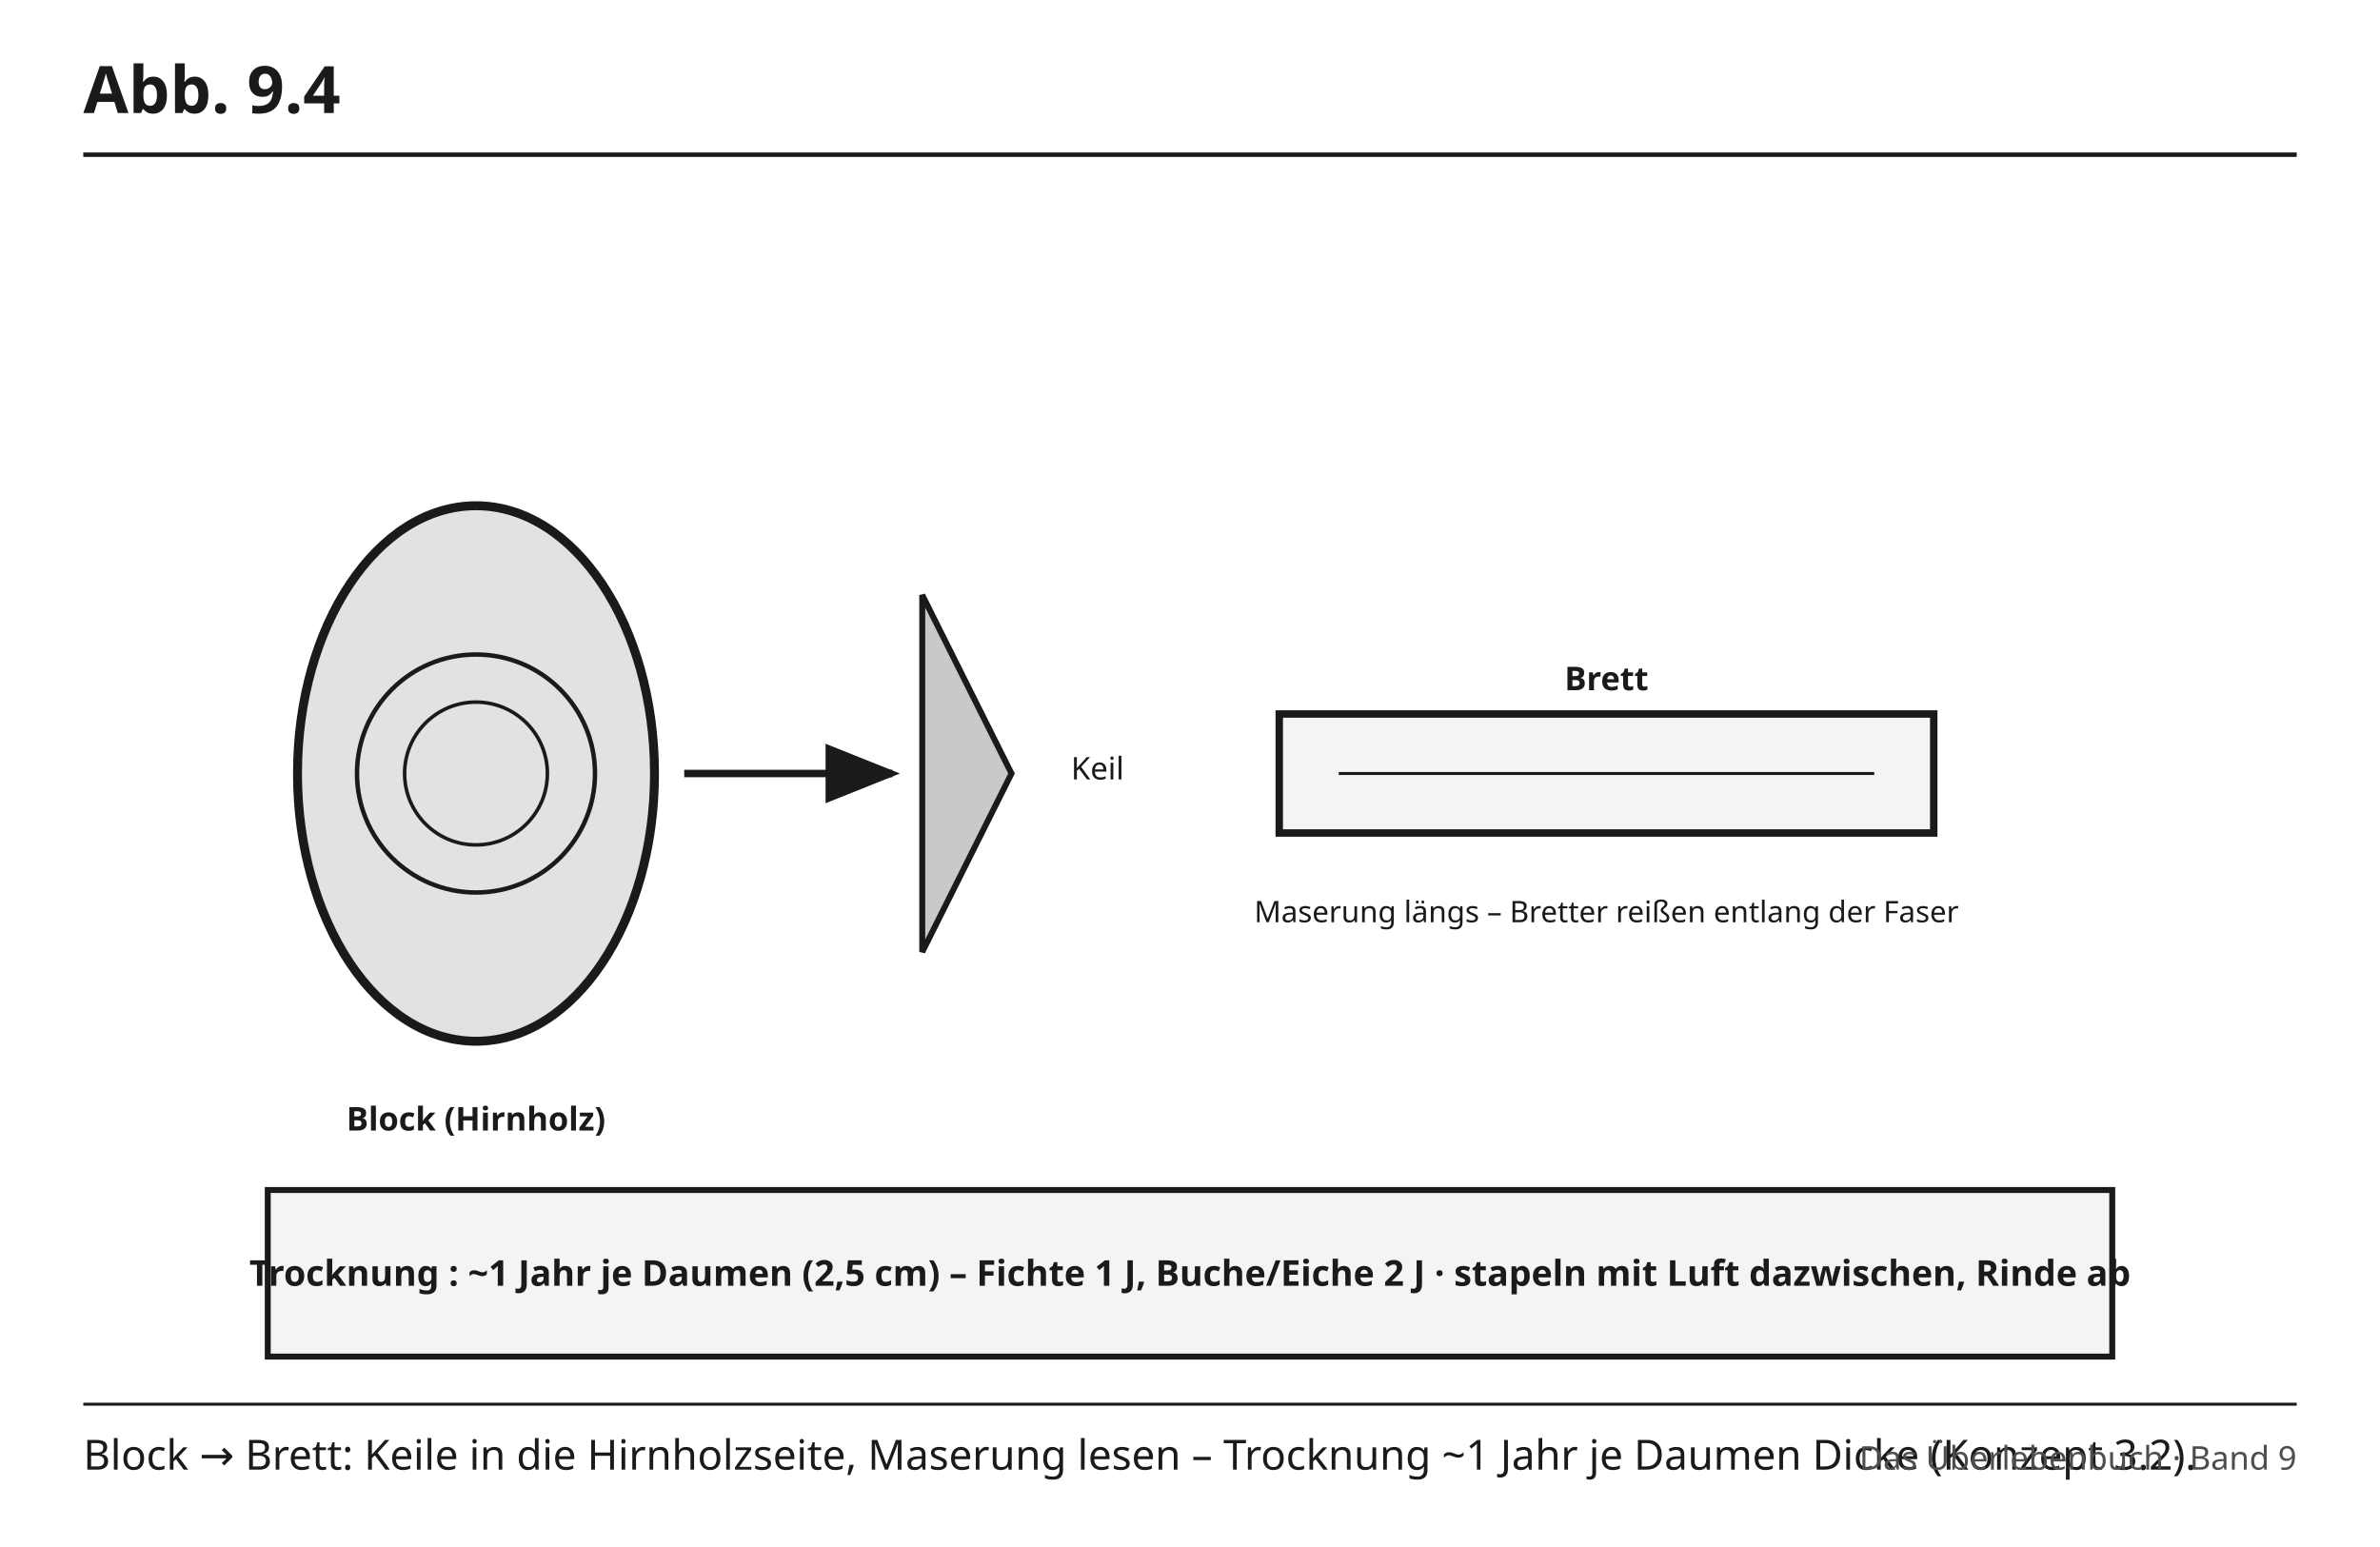
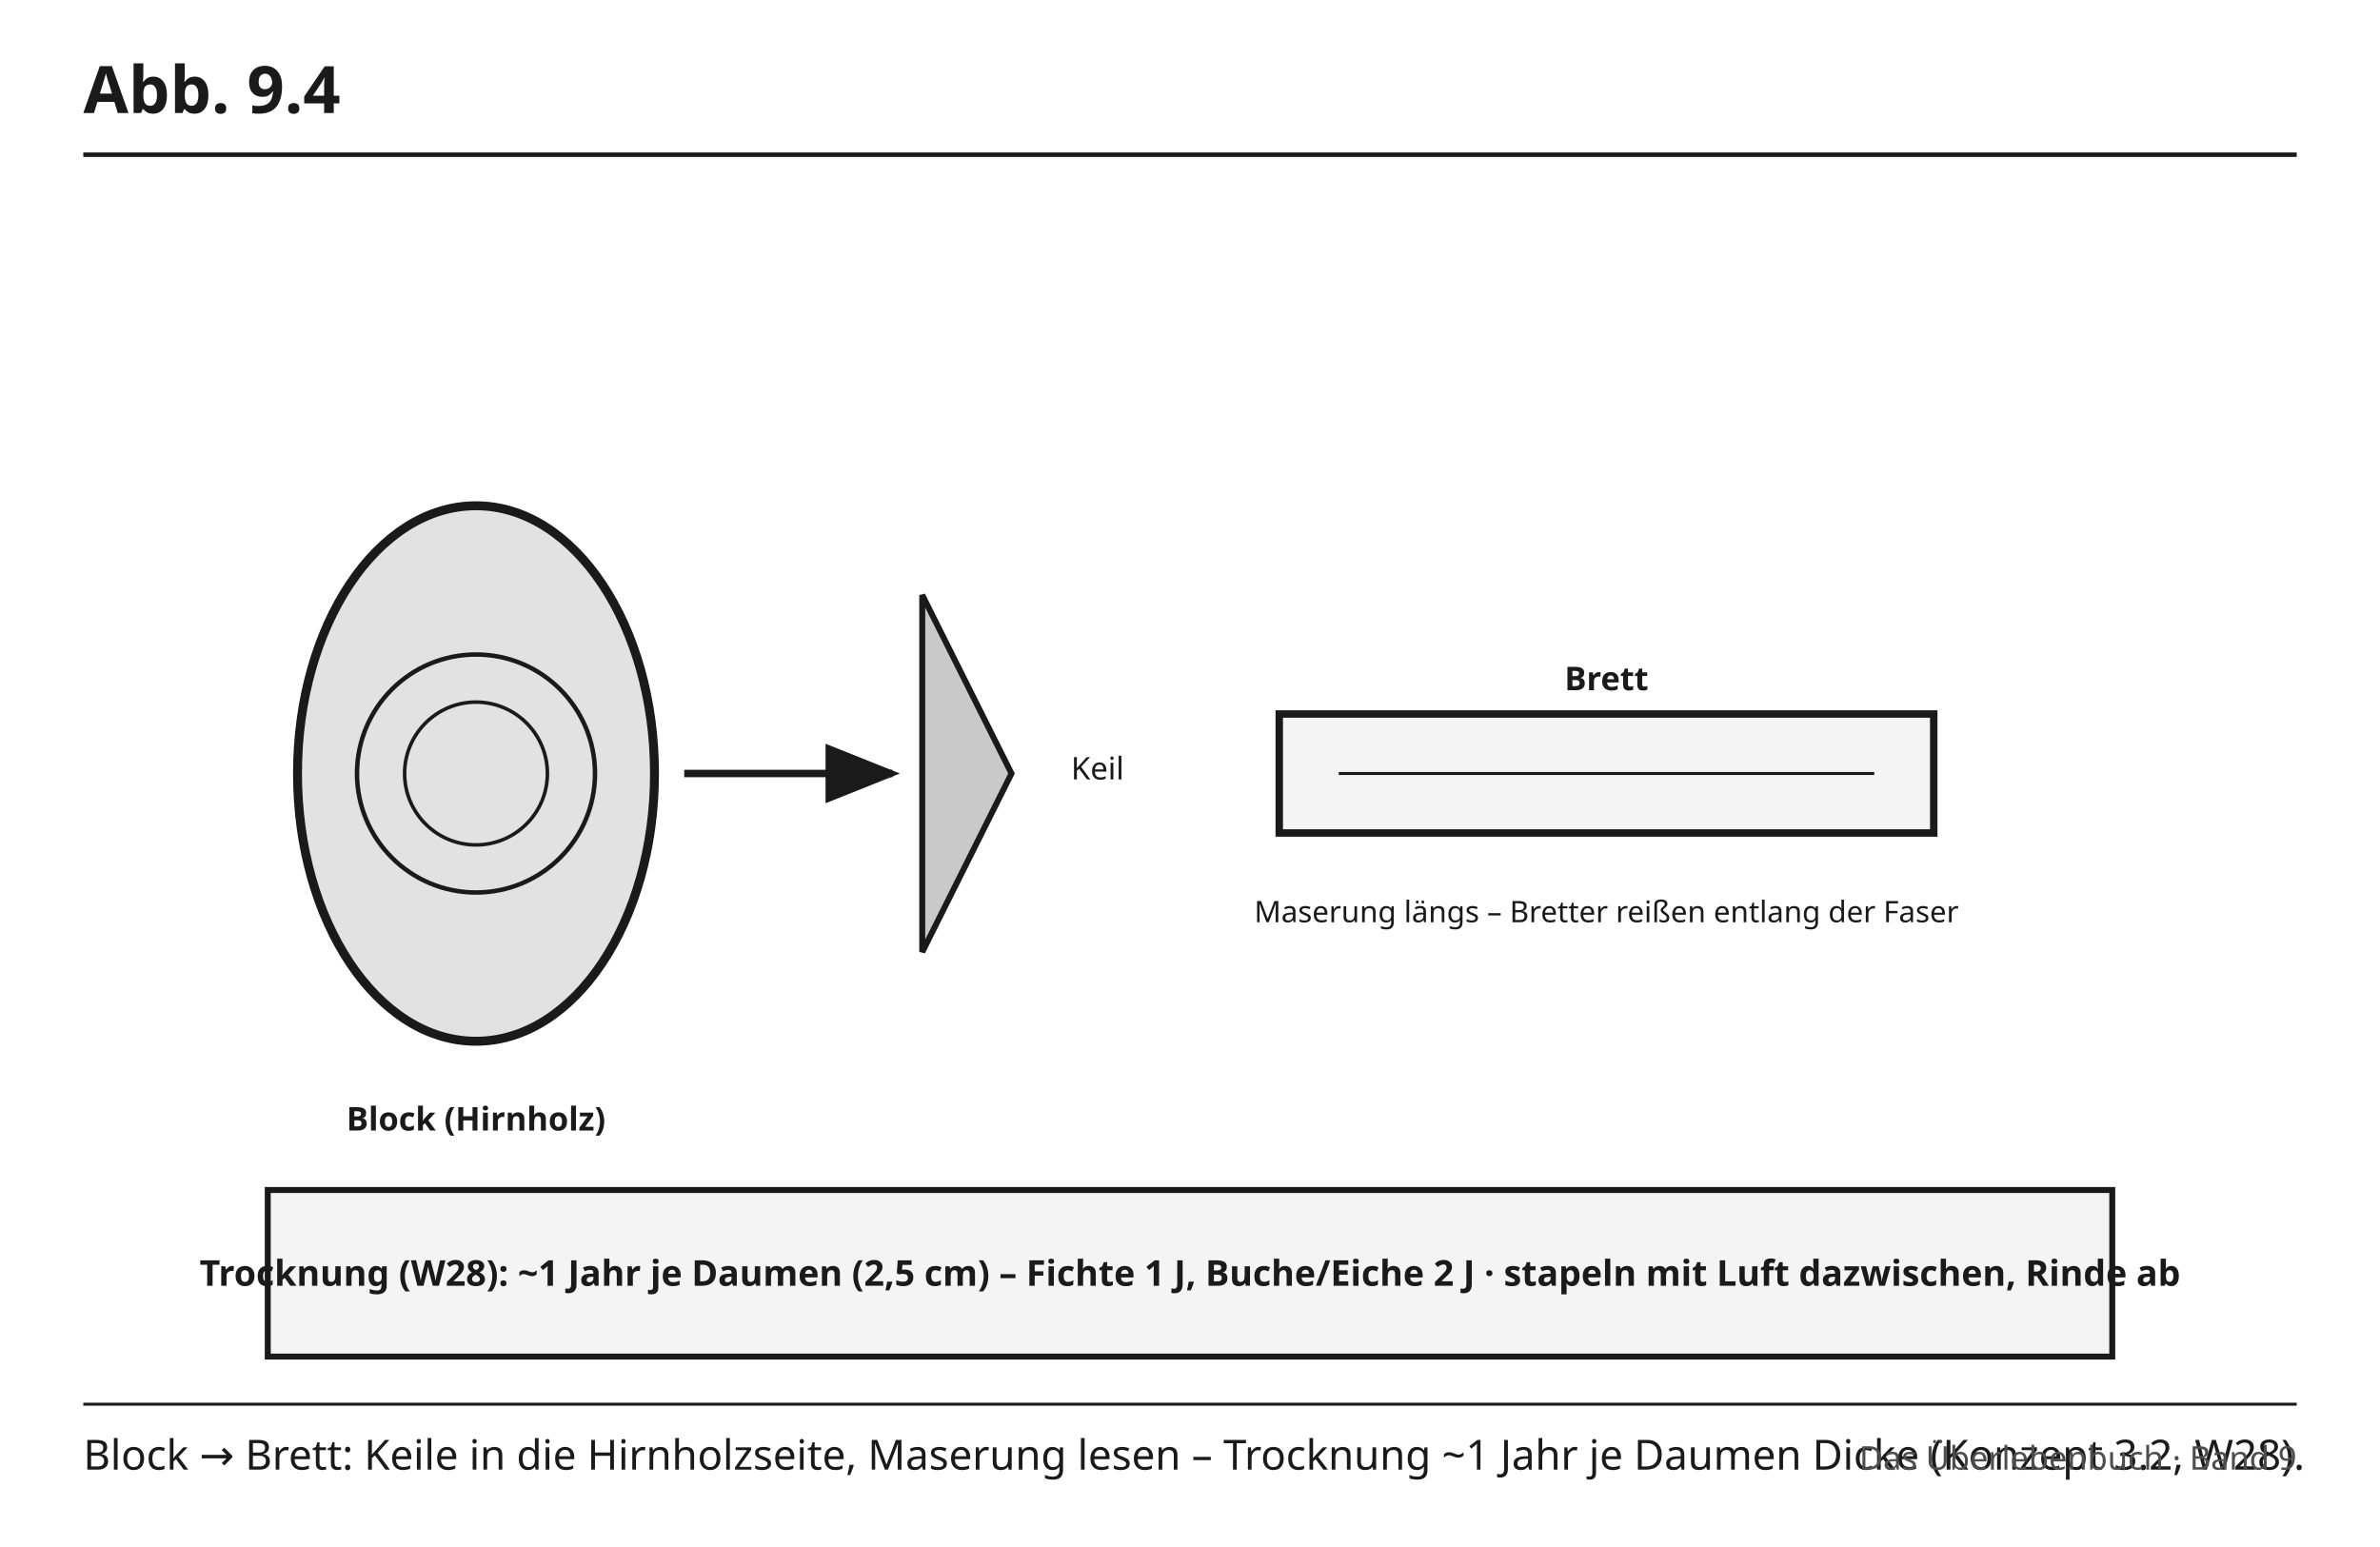
- <svg xmlns="http://www.w3.org/2000/svg" viewBox="0 0 800 520" role="img" aria-label="Abb. 9.4 – Block → Brett: Keile in die Hirnholzseite, Maserung lesen – Trocknung ~1 Jahr je Daumen Dicke (Konzept 3.2).">
+ <svg xmlns="http://www.w3.org/2000/svg" viewBox="0 0 800 520" role="img" aria-label="Abb. 9.4 – Block → Brett: Keile in die Hirnholzseite, Maserung lesen – Trocknung ~1 Jahr je Daumen Dicke (Konzept 3.2, W28).">
  <defs>
    <marker id="ah" markerWidth="10" markerHeight="8" refX="9" refY="4" orient="auto">
      <path d="M0 0 L10 4 L0 8 z" fill="#1a1a1a" />
    </marker>
    <marker id="ahs" markerWidth="10" markerHeight="8" refX="1" refY="4" orient="auto">
      <path d="M10 0 L0 4 L10 8 z" fill="#1a1a1a" />
    </marker>
    <pattern id="hatch" width="8" height="8" patternTransform="rotate(45)" patternUnits="userSpaceOnUse">
      <line x1="0" y1="0" x2="0" y2="8" stroke="#8c8c8c" stroke-width="1.6" />
    </pattern>
    <pattern id="cross" width="8" height="8" patternUnits="userSpaceOnUse">
      <path d="M0 0 L8 8 M8 0 L0 8" stroke="#bfbfbf" stroke-width="1" />
    </pattern>
    <pattern id="dots" width="7" height="7" patternUnits="userSpaceOnUse">
      <circle cx="2" cy="2" r="1.4" fill="#8c8c8c" />
    </pattern>
  </defs>
  <rect x="0" y="0" width="800" height="520" fill="#ffffff" />
  <text x="28" y="38" font-family="sans-serif" font-size="22" text-anchor="start" font-weight="bold" fill="#1a1a1a">Abb. 9.4</text>
  <line x1="28" y1="52" x2="772" y2="52" stroke="#1a1a1a" stroke-width="1.5" />
  <ellipse cx="160" cy="260" rx="60" ry="90" fill="#e2e2e2" stroke="#1a1a1a" stroke-width="3" />
  <circle cx="160" cy="260" r="40" fill="none" stroke="#1a1a1a" stroke-width="1.5" />
  <circle cx="160" cy="260" r="24" fill="none" stroke="#1a1a1a" stroke-width="1.2" />
  <text x="160" y="380" font-family="sans-serif" font-size="11" text-anchor="middle" font-weight="bold" fill="#1a1a1a">Block (Hirnholz)</text>
  <line x1="230" y1="260" x2="300" y2="260" stroke="#1a1a1a" stroke-width="2.5" marker-end="url(#ah)" />
  <path d="M310 200 L340 260 L310 320 Z" fill="#c9c9c9" stroke="#1a1a1a" stroke-width="2" />
  <text x="360" y="262" font-family="sans-serif" font-size="10.5" text-anchor="start" font-weight="normal" fill="#1a1a1a">Keil</text>
  <rect x="430" y="240" width="220" height="40" fill="#f4f4f4" stroke="#1a1a1a" stroke-width="2.5" />
  <line x1="450" y1="260" x2="630" y2="260" stroke="#1a1a1a" stroke-width="1" />
  <text x="540" y="232" font-family="sans-serif" font-size="11" text-anchor="middle" font-weight="bold" fill="#1a1a1a">Brett</text>
  <text x="540" y="310" font-family="sans-serif" font-size="10" text-anchor="middle" font-weight="normal" fill="#1a1a1a">Maserung längs – Bretter reißen entlang der Faser</text>
  <rect x="90" y="400" width="620" height="56" fill="#f4f4f4" stroke="#1a1a1a" stroke-width="2" />
-   <text x="400" y="432.2" font-family="sans-serif" font-size="12" text-anchor="middle" font-weight="bold" fill="#1a1a1a">Trocknung : ~1 Jahr je Daumen (2,5 cm) – Fichte 1 J, Buche/Eiche 2 J · stapeln mit Luft dazwischen, Rinde ab</text>
+   <text x="400" y="432.2" font-family="sans-serif" font-size="12" text-anchor="middle" font-weight="bold" fill="#1a1a1a">Trocknung (W28): ~1 Jahr je Daumen (2,5 cm) – Fichte 1 J, Buche/Eiche 2 J · stapeln mit Luft dazwischen, Rinde ab</text>
  <line x1="28" y1="472" x2="772" y2="472" stroke="#1a1a1a" stroke-width="1" />
-   <text x="28" y="494" font-family="sans-serif" font-size="14" text-anchor="start" font-weight="normal" fill="#1a1a1a">Block → Brett: Keile in die Hirnholzseite, Maserung lesen – Trocknung ~1 Jahr je Daumen Dicke (Konzept 3.2).</text>
+   <text x="28" y="494" font-family="sans-serif" font-size="14" text-anchor="start" font-weight="normal" fill="#1a1a1a">Block → Brett: Keile in die Hirnholzseite, Maserung lesen – Trocknung ~1 Jahr je Daumen Dicke (Konzept 3.2, W28).</text>
  <text x="772" y="494" font-family="sans-serif" font-size="11" text-anchor="end" font-weight="normal" fill="#4d4d4d">Das Überlebenbuch · Band 9</text>
</svg>
